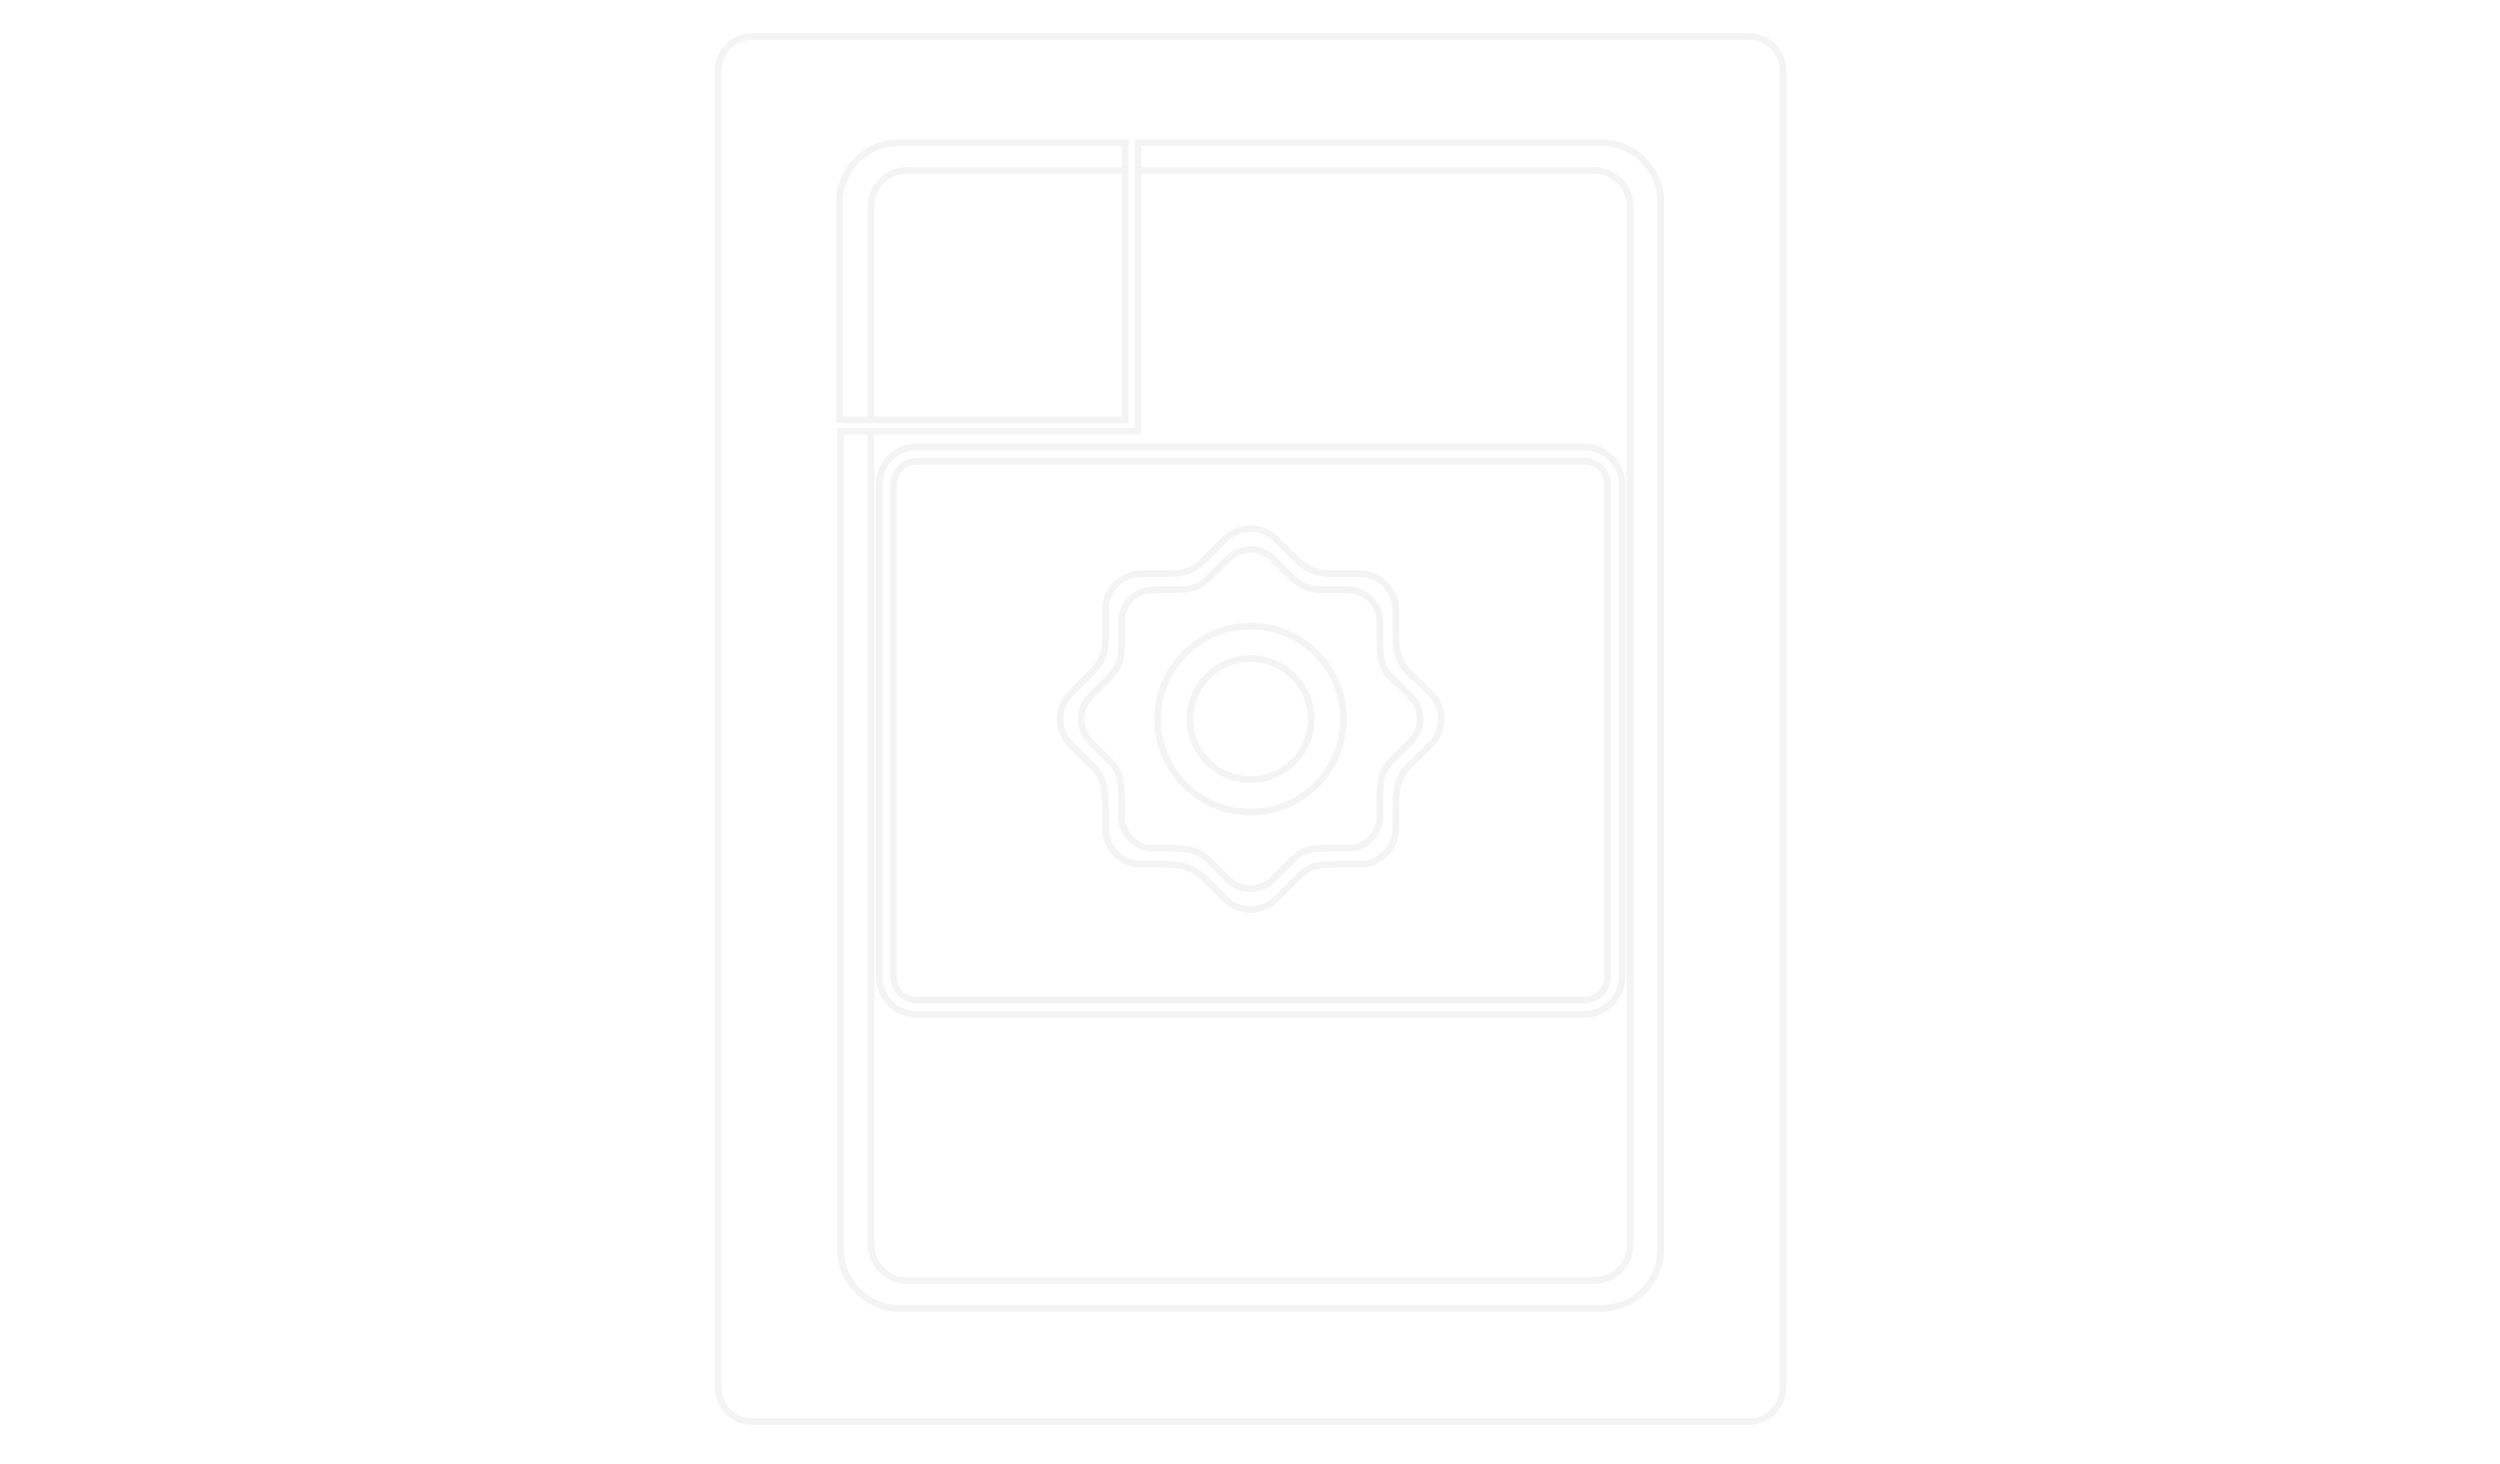
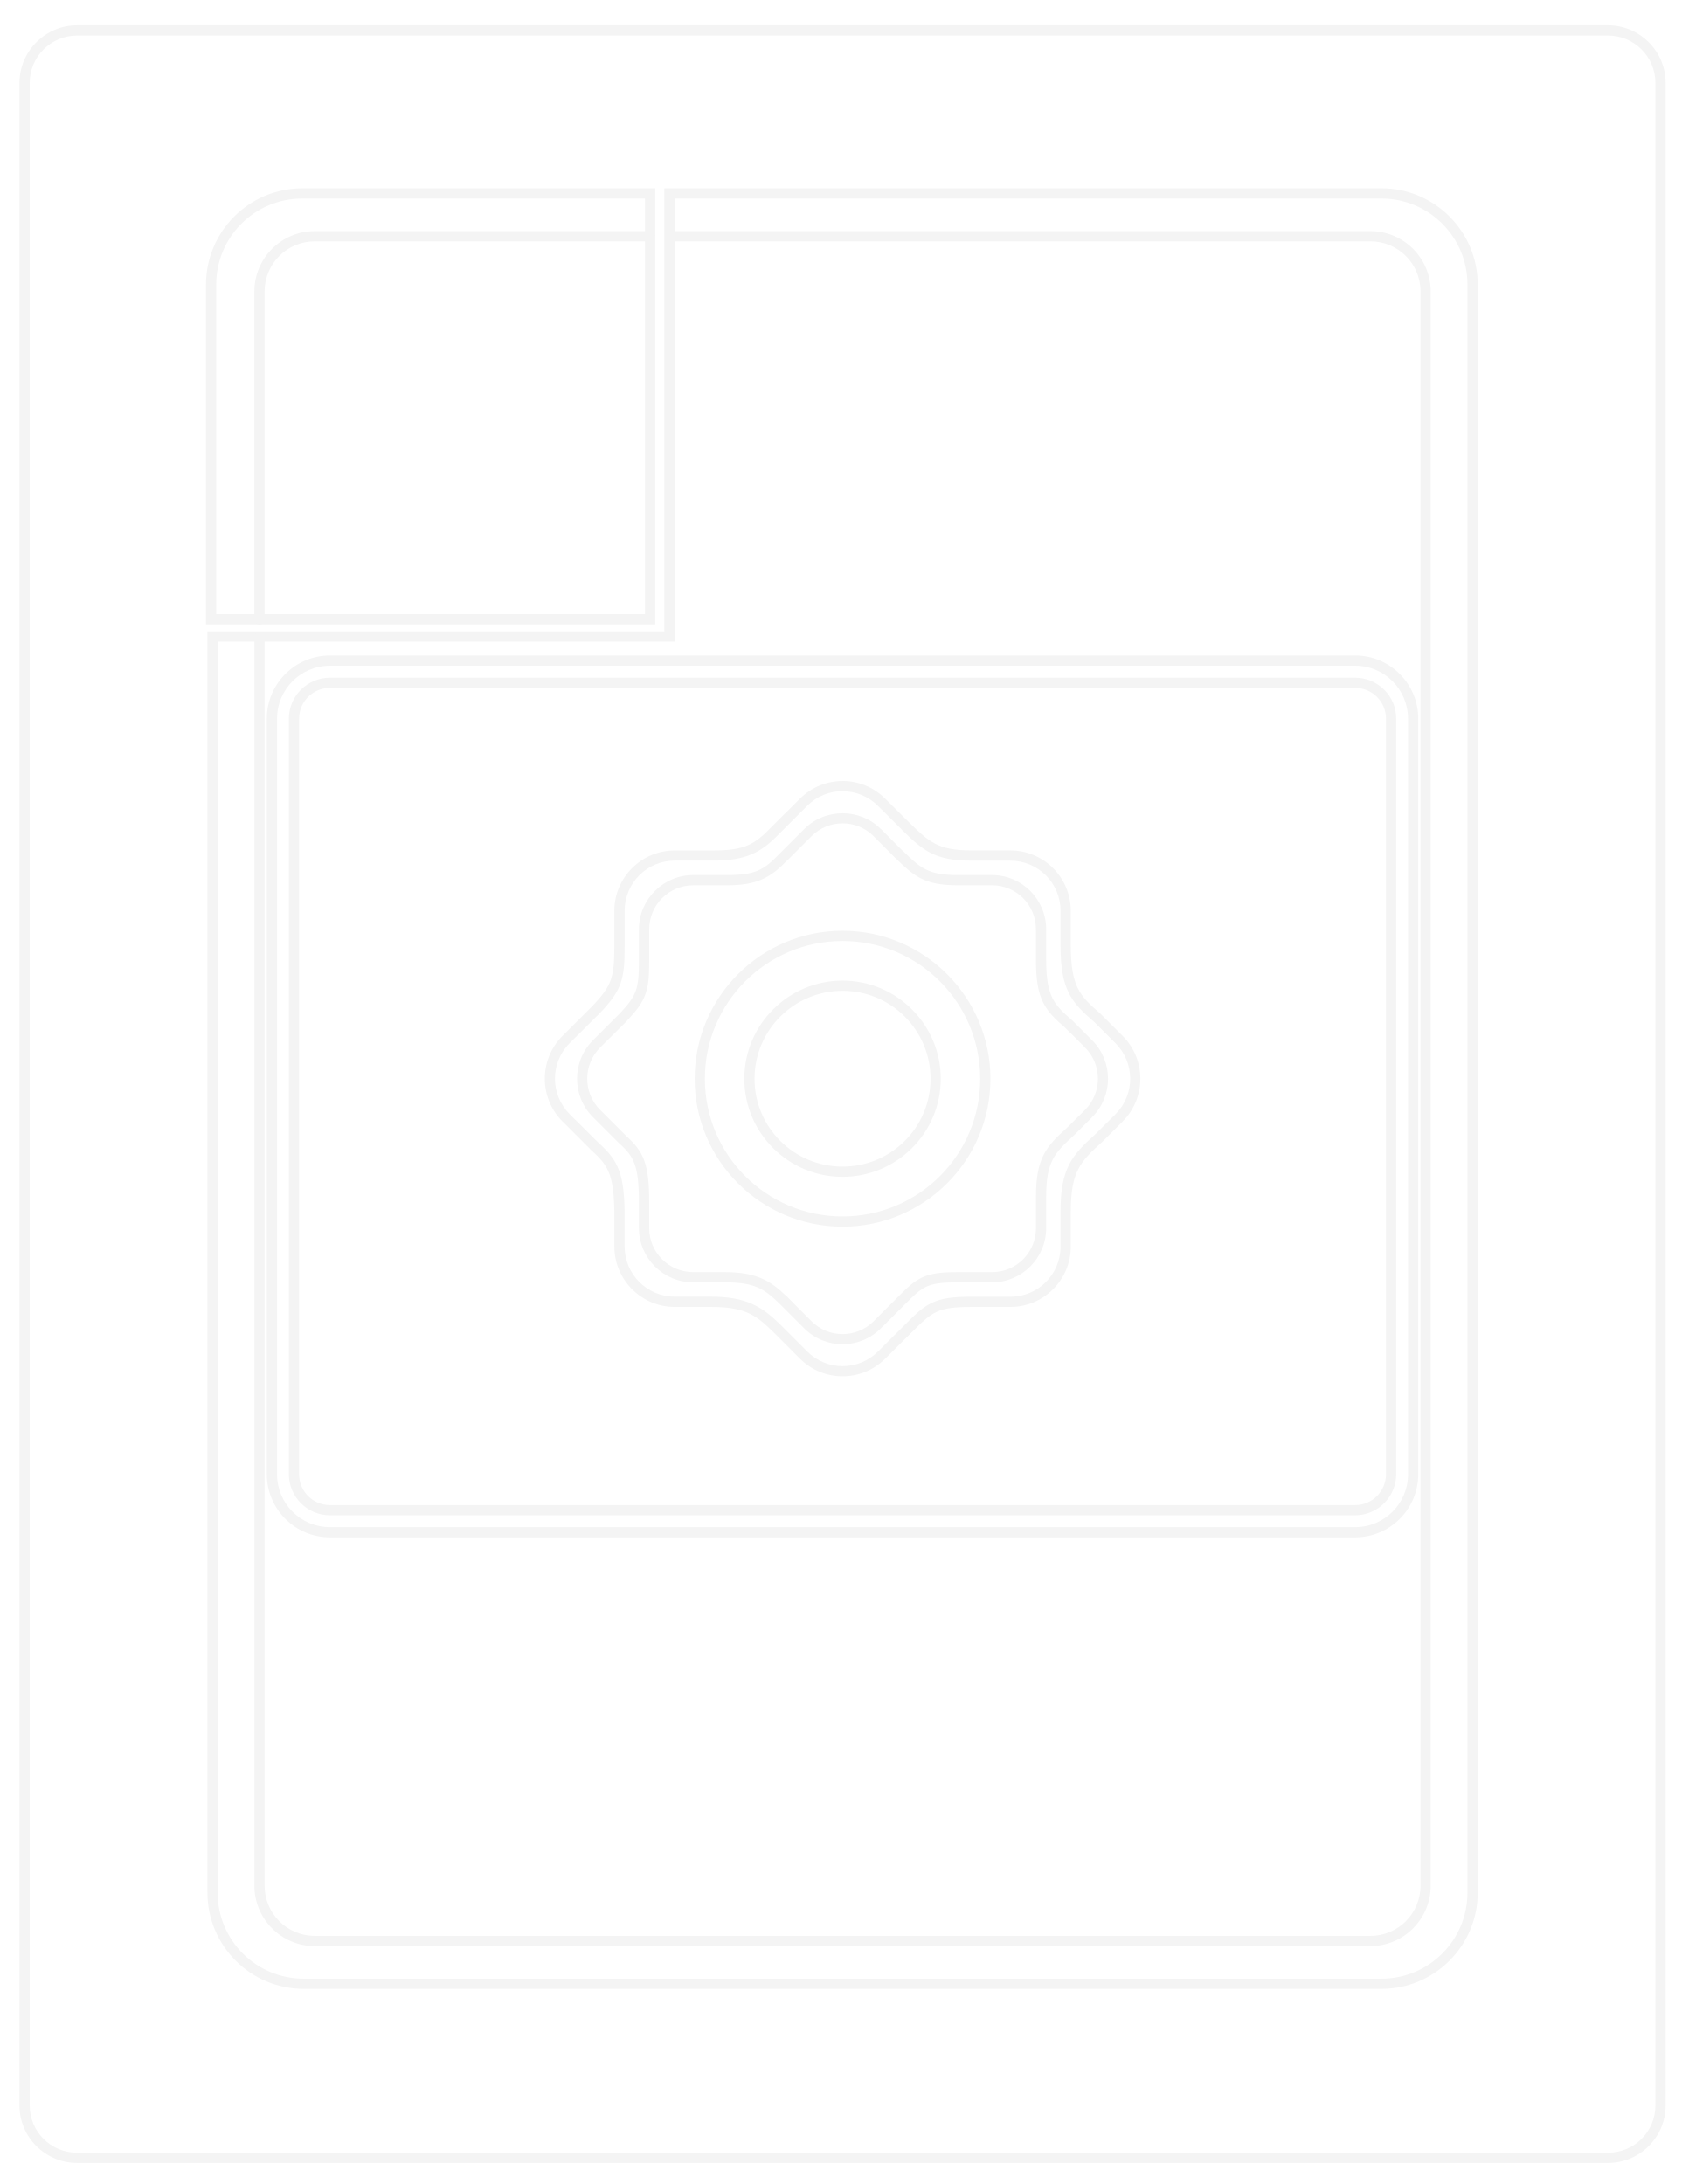
- <svg xmlns="http://www.w3.org/2000/svg" version="1.2" baseProfile="tiny" id="Layer_3" x="0px" y="0px" width="598.189px" height="350.26px" viewBox="0 0 598.189 350.26" xml:space="preserve">
-   <path id="path3" fill="#F4F4F4" d="M180.012,7.94c-4.947,0-8.98,4.033-8.98,8.98v315.1c0,4.947,4.033,8.955,8.98,8.955H418.47  c4.947,0,8.98-4.008,8.98-8.955v-0.796V16.92c0-4.946-4.029-8.979-8.98-8.979L180.012,7.94L180.012,7.94z M180.012,9.532H418.47  c4.087,0,7.388,3.301,7.388,7.388v315.1c0,4.086-3.302,7.363-7.388,7.363H180.012c-4.085,0.008-7.387-3.273-7.387-7.363V16.92  C172.625,12.834,175.927,9.532,180.012,9.532L180.012,9.532z" />
-   <path id="path5" fill="#F4F4F4" d="M215.087,33.338c-8.276,0-15,6.725-15,15v52.14v0.796h0.796h68.383h0.796v-0.796V34.134v-0.796  h-0.796H215.087z M215.087,34.93h53.383v64.752h-66.791V48.338C201.679,40.923,207.672,34.93,215.087,34.93z" />
-   <path id="path7" fill="#F4F4F4" d="M271.482,33.338v0.796v68.235h-70.374h-0.796v0.796v195.695c0,8.276,6.725,15,15,15h167.866  c8.277,0,15.001-6.725,15.001-15V48.334c0-8.276-6.724-15-15.001-15H272.285h-0.796L271.482,33.338z M273.074,34.93h110.099  c7.417,0,13.408,5.992,13.408,13.408v250.525c0,7.415-5.991,13.409-13.408,13.409H215.307c-7.415,0-13.408-5.994-13.408-13.409  V103.964h70.374h0.796v-0.796V34.934L273.074,34.93z" />
-   <path id="path9" fill="#F4F4F4" d="M219.391,106.122c-5.424,0.002-9.826,4.403-9.826,9.826v117.741  c0.001,5.422,4.402,9.825,9.826,9.825h159.698c5.422,0,9.825-4.402,9.826-9.825V115.948c-0.001-5.423-4.404-9.825-9.826-9.826  H219.391z M219.391,107.714h159.698c4.554,0.001,8.221,3.682,8.234,8.234c0,0.009,0,0.016,0,0.025v117.716  c-0.001,4.563-3.673,8.234-8.234,8.234H219.391c-4.564,0-8.232-3.671-8.234-8.234V115.973v-0.025  C211.171,111.396,214.835,107.715,219.391,107.714z M219.391,109.58c-3.519,0.006-6.387,2.849-6.394,6.368v117.741  c0.008,3.518,2.875,6.386,6.394,6.392h159.698c3.518-0.006,6.386-2.874,6.394-6.392V115.948c-0.008-3.52-2.875-6.362-6.394-6.368  H219.391L219.391,109.58z M219.391,111.172h159.698c2.652,0.004,4.783,2.125,4.802,4.776c0,0.009,0,0.016,0,0.025v117.716  c-0.007,2.662-2.141,4.796-4.802,4.802H219.391c-2.662-0.007-4.796-2.14-4.801-4.802V115.973c0-0.009,0-0.017,0-0.025  C214.607,113.297,216.737,111.176,219.391,111.172z" />
-   <path id="path11" fill="#F4F4F4" d="M299.24,125.68c-2.409,0-4.81,0.928-6.643,2.761l-4.303,4.279  c-2.78,2.908-4.33,3.781-9.278,3.781h-5.921c-5.185,0-9.402,4.218-9.402,9.402v5.597c0,2.452-0.125,3.951-0.572,5.199  c-0.447,1.247-1.245,2.344-2.811,4.005l-4.697,4.696c-3.667,3.666-3.667,9.643,0,13.309l4.502,4.502h0.025v0.025  c1.443,1.275,2.284,2.27,2.811,3.731c0.527,1.461,0.747,3.469,0.747,6.716v4.528c0,5.185,4.219,9.402,9.403,9.402h5.597  c5.245,0,6.943,1.182,9.577,3.731l4.328,4.329c3.667,3.666,9.617,3.666,13.284,0l4.079-4.055c1.686-1.696,2.721-2.675,3.932-3.234  c1.209-0.562,2.713-0.771,5.473-0.771h6.02c5.186,0,9.403-4.218,9.403-9.402v-5.498c0-3.162,0.4-5.07,1.169-6.567  c0.767-1.497,1.959-2.653,3.731-4.254l0.024-0.024l3.159-3.159c3.667-3.666,3.667-9.643,0-13.309l-3.433-3.434l-0.024-0.024  c-1.69-1.464-2.814-2.523-3.532-3.98c-0.721-1.455-1.095-3.39-1.095-6.667v-5.397c0-5.186-4.22-9.402-9.403-9.402h-6.02  c-2.729,0-4.357-0.36-5.697-1.045c-1.34-0.686-2.447-1.744-4.029-3.284l-3.757-3.731c-1.833-1.833-4.233-2.761-6.642-2.761  L299.24,125.68z M299.24,127.272c1.997,0,3.993,0.759,5.522,2.289l3.756,3.731v0.025c1.582,1.539,2.814,2.731,4.428,3.557  c1.614,0.826,3.549,1.219,6.418,1.219h6.02c4.324,0,7.812,3.486,7.812,7.811v5.398c0,3.396,0.396,5.596,1.269,7.363  c0.865,1.751,2.165,2.985,3.855,4.452c0.015,0.013,0.035,0.012,0.05,0.025l3.384,3.383c3.058,3.057,3.058,8.011,0,11.069  l-3.135,3.109l-0.025,0.025c-1.775,1.604-3.14,2.917-4.055,4.7c-0.919,1.794-1.343,3.996-1.343,7.289v5.497  c0,4.325-3.485,7.812-7.811,7.812h-6.021c-2.838,0-4.613,0.211-6.144,0.92s-2.686,1.854-4.378,3.558l-4.068,4.044  c-3.059,3.059-7.986,3.059-11.045,0l-4.329-4.328h-0.025v-0.025c-2.725-2.638-5.154-4.179-10.671-4.179h-5.597  c-4.324,0-7.811-3.486-7.811-7.812v-4.527c0-3.315-0.21-5.501-0.846-7.264c-0.632-1.751-1.697-3.013-3.208-4.354l-0.025-0.024  l-4.478-4.453c-3.058-3.057-3.058-8.012,0-11.069l4.727-4.701l0.025-0.025c1.619-1.717,2.605-3.007,3.159-4.552  s0.647-3.25,0.647-5.746v-5.597c0-4.325,3.486-7.811,7.811-7.811h5.92c5.169,0,7.52-1.217,10.423-4.254l4.278-4.279  c1.529-1.53,3.525-2.289,5.523-2.289L299.24,127.272z" />
-   <path id="path13" fill="#F4F4F4" d="M299.24,130.704c-2.166,0-4.323,0.814-5.971,2.463l-3.831,3.831  c-2.468,2.58-3.817,3.333-8.208,3.333h-5.249c-4.661,0-8.458,3.796-8.458,8.458v4.975c0,2.181-0.105,3.509-0.498,4.603  c-0.392,1.094-1.096,2.058-2.487,3.532l-4.179,4.179c-3.296,3.296-3.296,8.67,0,11.965l4.005,4.005v0.025h0.025  c1.28,1.132,2,1.999,2.463,3.283c0.463,1.284,0.671,3.059,0.671,5.945v4.03c0,4.662,3.796,8.458,8.458,8.458h4.975  c4.653,0,6.121,1.046,8.458,3.309l3.856,3.855c3.295,3.298,8.644,3.298,11.939,0l3.633-3.632c1.498-1.509,2.398-2.37,3.457-2.86  c1.059-0.491,2.4-0.672,4.852-0.672h5.373c4.661,0,8.433-3.796,8.433-8.458v-4.876c0-2.808,0.345-4.48,1.021-5.796  c0.674-1.315,1.731-2.357,3.308-3.781l0.025-0.024l2.811-2.812c3.295-3.296,3.295-8.669,0-11.965l-3.034-3.034l-0.025-0.025  l-0.024-0.024c-1.502-1.303-2.479-2.229-3.11-3.508c-0.631-1.278-0.97-2.986-0.97-5.895v-4.801c0-4.661-3.771-8.458-8.433-8.458  h-5.373c-2.42,0-3.849-0.319-5.025-0.92c-1.174-0.601-2.158-1.549-3.557-2.911h-0.025l-3.309-3.333h-0.025  C303.563,131.518,301.405,130.704,299.24,130.704L299.24,130.704z M299.24,132.271c1.755,0,3.506,0.67,4.851,2.015l3.334,3.358  h0.024c1.407,1.369,2.503,2.441,3.955,3.183c1.45,0.743,3.187,1.096,5.747,1.095h5.373c3.799,0,6.841,3.066,6.841,6.866v4.801  c0,3.027,0.334,5.002,1.118,6.592c0.781,1.579,1.972,2.669,3.482,3.98c0.011,0.009,0.016,0.017,0.025,0.024l3.017,3.01  c2.687,2.687,2.687,7.038,0,9.727l-2.786,2.762c-1.594,1.44-2.829,2.616-3.656,4.229c-0.827,1.613-1.194,3.604-1.194,6.542v4.876  c0,3.802-3.04,6.865-6.841,6.865h-5.373c-2.529,0-4.119,0.183-5.498,0.821s-2.422,1.667-3.93,3.185l-3.633,3.632  c-2.688,2.689-7.014,2.688-9.701,0l-3.856-3.881h-0.025c-2.428-2.35-4.627-3.757-9.552-3.757h-4.975  c-3.801,0-6.865-3.063-6.865-6.865v-4.03c0-2.954-0.2-4.906-0.771-6.492c-0.565-1.567-1.52-2.689-2.86-3.88l-0.025-0.025  l-3.98-3.979c-2.688-2.688-2.688-7.039,0-9.728l4.204-4.179v-0.024c1.444-1.531,2.337-2.689,2.836-4.08  c0.498-1.392,0.597-2.925,0.597-5.149v-4.975c0-3.8,3.064-6.866,6.865-6.866h5.249c4.604,0,6.744-1.133,9.329-3.831h0.025  l3.806-3.805c1.344-1.344,3.096-2.016,4.851-2.015H299.24z" />
-   <path id="circle15" fill="#F4F4F4" d="M299.24,149.012c-12.714,0-23.036,10.346-23.036,23.06s10.321,23.036,23.036,23.036  c12.713,0,23.035-10.321,23.035-23.036C322.275,159.358,311.953,149.012,299.24,149.012z M299.24,150.604  c11.852,0,21.442,9.614,21.442,21.468s-9.589,21.444-21.442,21.444c-11.853,0-21.443-9.59-21.443-21.444  C277.797,160.219,287.386,150.604,299.24,150.604z" />
-   <path id="circle17" fill="#F4F4F4" d="M299.24,156.772c-8.434,0-15.299,6.865-15.299,15.299c0,8.435,6.864,15.275,15.299,15.275  c8.433,0,15.299-6.841,15.299-15.275C314.539,163.638,307.675,156.772,299.24,156.772z M299.24,158.365  c7.573,0,13.706,6.133,13.706,13.706c0,7.574-6.133,13.683-13.706,13.683c-7.574,0-13.707-6.108-13.707-13.683  C285.533,164.498,291.666,158.365,299.24,158.365z" />
-   <path id="path19" fill="#F4F4F4" d="M272.573,40.005c-0.44,0.02-0.781,0.391-0.761,0.831s0.392,0.78,0.832,0.761  c0.001,0,0.002,0,0.004,0h108.809c4.325,0,7.812,3.486,7.812,7.811v248.383c0,4.324-3.486,7.812-7.812,7.812H217.029  c-4.325,0-7.812-3.488-7.812-7.812v-194.58c0.006-0.44-0.345-0.802-0.785-0.808c-0.439-0.006-0.801,0.345-0.807,0.785  c0,0.008,0,0.015,0,0.023v194.58c0,5.184,4.218,9.403,9.403,9.403h164.426c5.186,0,9.403-4.22,9.403-9.403V49.408  c0-5.185-4.218-9.403-9.403-9.403H272.647C272.623,40.004,272.598,40.004,272.573,40.005L272.573,40.005z" />
-   <path id="path21" fill="#F4F4F4" d="M217.027,40.005c-5.185,0-9.403,4.218-9.403,9.403v51.095c-0.006,0.44,0.345,0.801,0.785,0.807  c0.439,0.006,0.801-0.345,0.807-0.785c0-0.007,0-0.015,0-0.022V49.408c0-4.325,3.487-7.811,7.811-7.811h52.14  c0.439,0.006,0.801-0.345,0.807-0.785c0.006-0.439-0.345-0.801-0.785-0.807c-0.007,0-0.015,0-0.022,0L217.027,40.005L217.027,40.005  z" />
+ <svg xmlns="http://www.w3.org/2000/svg" version="1.2" id="Layer_3" x="0px" y="0px" width="262" height="340.26" viewBox="0 0 262 340.26" xml:space="preserve">
+   <defs id="defs4321" />
+   <path id="path3" fill="#f4f4f4" d="m 12.012,3.94 c -4.947,0 -8.98,4.033 -8.98,8.98 v 315.1 c 0,4.947 4.033,8.955 8.98,8.955 H 250.47 c 4.947,0 8.98,-4.008 8.98,-8.955 V 327.224 12.92 c 0,-4.946 -4.029,-8.979 -8.98,-8.979 z m 0,1.592 H 250.47 c 4.087,0 7.388,3.301 7.388,7.388 v 315.1 c 0,4.086 -3.302,7.363 -7.388,7.363 H 12.012 C 7.927,335.391 4.625,332.11 4.625,328.02 V 12.92 c 0,-4.086 3.302,-7.388 7.387,-7.388 z" />
+   <path id="path5" fill="#f4f4f4" d="m 47.087,29.338 c -8.276,0 -15,6.725 -15,15 v 52.14 0.796 h 0.796 68.383 0.796 V 96.478 30.134 29.338 h -0.796 z m 0,1.592 H 100.47 V 95.682 H 33.679 V 44.338 c 0,-7.415 5.993,-13.408 13.408,-13.408 z" />
+   <path id="path7" fill="#f4f4f4" d="m 103.482,29.338 v 0.796 68.235 H 33.108 32.312 v 0.796 195.695 c 0,8.276 6.725,15 15,15 h 167.866 c 8.277,0 15.001,-6.725 15.001,-15 V 44.334 c 0,-8.276 -6.724,-15 -15.001,-15 h -110.893 -0.796 z m 1.592,1.592 h 110.099 c 7.417,0 13.408,5.992 13.408,13.408 v 250.525 c 0,7.415 -5.991,13.409 -13.408,13.409 H 47.307 c -7.415,0 -13.408,-5.994 -13.408,-13.409 V 99.964 h 70.374 0.796 V 99.168 30.934 Z" />
+   <path id="path9" fill="#f4f4f4" d="m 51.391,102.122 c -5.424,0.002 -9.826,4.403 -9.826,9.826 v 117.741 c 0.001,5.422 4.402,9.825 9.826,9.825 h 159.698 c 5.422,0 9.825,-4.402 9.826,-9.825 V 111.948 c -0.001,-5.423 -4.404,-9.825 -9.826,-9.826 z m 0,1.592 h 159.698 c 4.554,0.001 8.221,3.682 8.234,8.234 0,0.009 0,0.016 0,0.025 v 117.716 c -0.001,4.563 -3.673,8.234 -8.234,8.234 H 51.391 c -4.564,0 -8.232,-3.671 -8.234,-8.234 v -117.716 -0.025 c 0.014,-4.552 3.678,-8.233 8.234,-8.234 z m 0,1.866 c -3.519,0.006 -6.387,2.849 -6.394,6.368 v 117.741 c 0.008,3.518 2.875,6.386 6.394,6.392 h 159.698 c 3.518,-0.006 6.386,-2.874 6.394,-6.392 V 111.948 c -0.008,-3.52 -2.875,-6.362 -6.394,-6.368 z m 0,1.592 h 159.698 c 2.652,0.004 4.783,2.125 4.802,4.776 0,0.009 0,0.016 0,0.025 v 117.716 c -0.007,2.662 -2.141,4.796 -4.802,4.802 H 51.391 c -2.662,-0.007 -4.796,-2.14 -4.801,-4.802 V 111.973 c 0,-0.009 0,-0.017 0,-0.025 0.017,-2.651 2.147,-4.772 4.801,-4.776 z" />
+   <path id="path11" fill="#f4f4f4" d="m 131.24,121.68 c -2.409,0 -4.81,0.928 -6.643,2.761 l -4.303,4.279 c -2.78,2.908 -4.33,3.781 -9.278,3.781 h -5.921 c -5.185,0 -9.402,4.218 -9.402,9.402 v 5.597 c 0,2.452 -0.125,3.951 -0.572,5.199 -0.447,1.247 -1.245,2.344 -2.811,4.005 l -4.697,4.696 c -3.667,3.666 -3.667,9.643 0,13.309 l 4.502,4.502 h 0.025 v 0.025 c 1.443,1.275 2.284,2.27 2.811,3.731 0.527,1.461 0.747,3.469 0.747,6.716 v 4.528 c 0,5.185 4.219,9.402 9.403,9.402 h 5.597 c 5.245,0 6.943,1.182 9.577,3.731 l 4.328,4.329 c 3.667,3.666 9.617,3.666 13.284,0 l 4.079,-4.055 c 1.686,-1.696 2.721,-2.675 3.932,-3.234 1.209,-0.562 2.713,-0.771 5.473,-0.771 h 6.02 c 5.186,0 9.403,-4.218 9.403,-9.402 v -5.498 c 0,-3.162 0.4,-5.07 1.169,-6.567 0.767,-1.497 1.959,-2.653 3.731,-4.254 l 0.024,-0.024 3.159,-3.159 c 3.667,-3.666 3.667,-9.643 0,-13.309 l -3.433,-3.434 -0.024,-0.024 c -1.69,-1.464 -2.814,-2.523 -3.532,-3.98 -0.721,-1.455 -1.095,-3.39 -1.095,-6.667 v -5.397 c 0,-5.186 -4.22,-9.402 -9.403,-9.402 h -6.02 c -2.729,0 -4.357,-0.36 -5.697,-1.045 -1.34,-0.686 -2.447,-1.744 -4.029,-3.284 l -3.757,-3.731 c -1.833,-1.833 -4.233,-2.761 -6.642,-2.761 z m 0,1.592 c 1.997,0 3.993,0.759 5.522,2.289 l 3.756,3.731 v 0.025 c 1.582,1.539 2.814,2.731 4.428,3.557 1.614,0.826 3.549,1.219 6.418,1.219 h 6.02 c 4.324,0 7.812,3.486 7.812,7.811 v 5.398 c 0,3.396 0.396,5.596 1.269,7.363 0.865,1.751 2.165,2.985 3.855,4.452 0.015,0.013 0.035,0.012 0.05,0.025 l 3.384,3.383 c 3.058,3.057 3.058,8.011 0,11.069 l -3.135,3.109 -0.025,0.025 c -1.775,1.604 -3.14,2.917 -4.055,4.7 -0.919,1.794 -1.343,3.996 -1.343,7.289 v 5.497 c 0,4.325 -3.485,7.812 -7.811,7.812 h -6.021 c -2.838,0 -4.613,0.211 -6.144,0.92 -1.531,0.709 -2.686,1.854 -4.378,3.558 l -4.068,4.044 c -3.059,3.059 -7.986,3.059 -11.045,0 L 121.4,206.22 h -0.025 v -0.025 c -2.725,-2.638 -5.154,-4.179 -10.671,-4.179 h -5.597 c -4.324,0 -7.811,-3.486 -7.811,-7.812 v -4.527 c 0,-3.315 -0.21,-5.501 -0.846,-7.264 -0.632,-1.751 -1.697,-3.013 -3.208,-4.354 l -0.025,-0.024 -4.478,-4.453 c -3.058,-3.057 -3.058,-8.012 0,-11.069 l 4.727,-4.701 0.025,-0.025 c 1.619,-1.717 2.605,-3.007 3.159,-4.552 0.554,-1.545 0.647,-3.25 0.647,-5.746 v -5.597 c 0,-4.325 3.486,-7.811 7.811,-7.811 h 5.92 c 5.169,0 7.52,-1.217 10.423,-4.254 l 4.278,-4.279 c 1.529,-1.53 3.525,-2.289 5.523,-2.289 z" />
+   <path id="path13" fill="#f4f4f4" d="m 131.24,126.704 c -2.166,0 -4.323,0.814 -5.971,2.463 l -3.831,3.831 c -2.468,2.58 -3.817,3.333 -8.208,3.333 h -5.249 c -4.661,0 -8.458,3.796 -8.458,8.458 v 4.975 c 0,2.181 -0.105,3.509 -0.498,4.603 -0.392,1.094 -1.096,2.058 -2.487,3.532 l -4.179,4.179 c -3.296,3.296 -3.296,8.67 0,11.965 l 4.005,4.005 v 0.025 h 0.025 c 1.28,1.132 2,1.999 2.463,3.283 0.463,1.284 0.671,3.059 0.671,5.945 v 4.03 c 0,4.662 3.796,8.458 8.458,8.458 h 4.975 c 4.653,0 6.121,1.046 8.458,3.309 l 3.856,3.855 c 3.295,3.298 8.644,3.298 11.939,0 l 3.633,-3.632 c 1.498,-1.509 2.398,-2.37 3.457,-2.86 1.059,-0.491 2.4,-0.672 4.852,-0.672 h 5.373 c 4.661,0 8.433,-3.796 8.433,-8.458 v -4.876 c 0,-2.808 0.345,-4.48 1.021,-5.796 0.674,-1.315 1.731,-2.357 3.308,-3.781 l 0.025,-0.024 2.811,-2.812 c 3.295,-3.296 3.295,-8.669 0,-11.965 l -3.034,-3.034 -0.025,-0.025 -0.024,-0.024 c -1.502,-1.303 -2.479,-2.229 -3.11,-3.508 -0.631,-1.278 -0.97,-2.986 -0.97,-5.895 v -4.801 c 0,-4.661 -3.771,-8.458 -8.433,-8.458 h -5.373 c -2.42,0 -3.849,-0.319 -5.025,-0.92 -1.174,-0.601 -2.158,-1.549 -3.557,-2.911 h -0.025 l -3.309,-3.333 h -0.025 c -1.649,-1.65 -3.807,-2.464 -5.972,-2.464 z m 0,1.567 c 1.755,0 3.506,0.67 4.851,2.015 l 3.334,3.358 h 0.024 c 1.407,1.369 2.503,2.441 3.955,3.183 1.45,0.743 3.187,1.096 5.747,1.095 h 5.373 c 3.799,0 6.841,3.066 6.841,6.866 v 4.801 c 0,3.027 0.334,5.002 1.118,6.592 0.781,1.579 1.972,2.669 3.482,3.98 0.011,0.009 0.016,0.017 0.025,0.024 l 3.017,3.01 c 2.687,2.687 2.687,7.038 0,9.727 l -2.786,2.762 c -1.594,1.44 -2.829,2.616 -3.656,4.229 -0.827,1.613 -1.194,3.604 -1.194,6.542 v 4.876 c 0,3.802 -3.04,6.865 -6.841,6.865 h -5.373 c -2.529,0 -4.119,0.183 -5.498,0.821 -1.379,0.638 -2.422,1.667 -3.93,3.185 l -3.633,3.632 c -2.688,2.689 -7.014,2.688 -9.701,0 l -3.856,-3.881 h -0.025 c -2.428,-2.35 -4.627,-3.757 -9.552,-3.757 h -4.975 c -3.801,0 -6.865,-3.063 -6.865,-6.865 v -4.03 c 0,-2.954 -0.2,-4.906 -0.771,-6.492 -0.565,-1.567 -1.52,-2.689 -2.86,-3.88 l -0.025,-0.025 -3.98,-3.979 c -2.688,-2.688 -2.688,-7.039 0,-9.728 l 4.204,-4.179 v -0.024 c 1.444,-1.531 2.337,-2.689 2.836,-4.08 0.498,-1.392 0.597,-2.925 0.597,-5.149 v -4.975 c 0,-3.8 3.064,-6.866 6.865,-6.866 h 5.249 c 4.604,0 6.744,-1.133 9.329,-3.831 h 0.025 l 3.806,-3.805 c 1.344,-1.344 3.096,-2.016 4.851,-2.015 h -0.008 z" />
+   <path id="circle15" fill="#f4f4f4" d="m 131.24,145.012 c -12.714,0 -23.036,10.346 -23.036,23.06 0,12.714 10.321,23.036 23.036,23.036 12.713,0 23.035,-10.321 23.035,-23.036 0,-12.714 -10.322,-23.06 -23.035,-23.06 z m 0,1.592 c 11.852,0 21.442,9.614 21.442,21.468 0,11.854 -9.589,21.444 -21.442,21.444 -11.853,0 -21.443,-9.59 -21.443,-21.444 0,-11.853 9.589,-21.468 21.443,-21.468 z" />
+   <path id="circle17" fill="#f4f4f4" d="m 131.24,152.772 c -8.434,0 -15.299,6.865 -15.299,15.299 0,8.435 6.864,15.275 15.299,15.275 8.433,0 15.299,-6.841 15.299,-15.275 0,-8.433 -6.864,-15.299 -15.299,-15.299 z m 0,1.593 c 7.573,0 13.706,6.133 13.706,13.706 0,7.574 -6.133,13.683 -13.706,13.683 -7.574,0 -13.707,-6.108 -13.707,-13.683 0,-7.573 6.133,-13.706 13.707,-13.706 z" />
+   <path id="path19" fill="#f4f4f4" d="m 104.573,36.005 c -0.44,0.02 -0.781,0.391 -0.761,0.831 0.02,0.44 0.392,0.78 0.832,0.761 10e-4,0 0.002,0 0.004,0 h 108.809 c 4.325,0 7.812,3.486 7.812,7.811 v 248.383 c 0,4.324 -3.486,7.812 -7.812,7.812 H 49.029 c -4.325,0 -7.812,-3.488 -7.812,-7.812 V 99.211 c 0.006,-0.44 -0.345,-0.802 -0.785,-0.808 -0.439,-0.006 -0.801,0.345 -0.807,0.785 0,0.008 0,0.015 0,0.023 v 194.58 c 0,5.184 4.218,9.403 9.403,9.403 h 164.426 c 5.186,0 9.403,-4.22 9.403,-9.403 V 45.408 c 0,-5.185 -4.218,-9.403 -9.403,-9.403 H 104.647 c -0.024,-0.001 -0.049,-0.001 -0.074,0 z" />
+   <path id="path21" fill="#f4f4f4" d="m 49.027,36.005 c -5.185,0 -9.403,4.218 -9.403,9.403 v 51.095 c -0.006,0.44 0.345,0.801 0.785,0.807 0.439,0.006 0.801,-0.345 0.807,-0.785 0,-0.007 0,-0.015 0,-0.022 V 45.408 c 0,-4.325 3.487,-7.811 7.811,-7.811 h 52.14 c 0.439,0.006 0.801,-0.345 0.807,-0.785 0.006,-0.439 -0.345,-0.801 -0.785,-0.807 -0.007,0 -0.015,0 -0.022,0 z" />
</svg>
